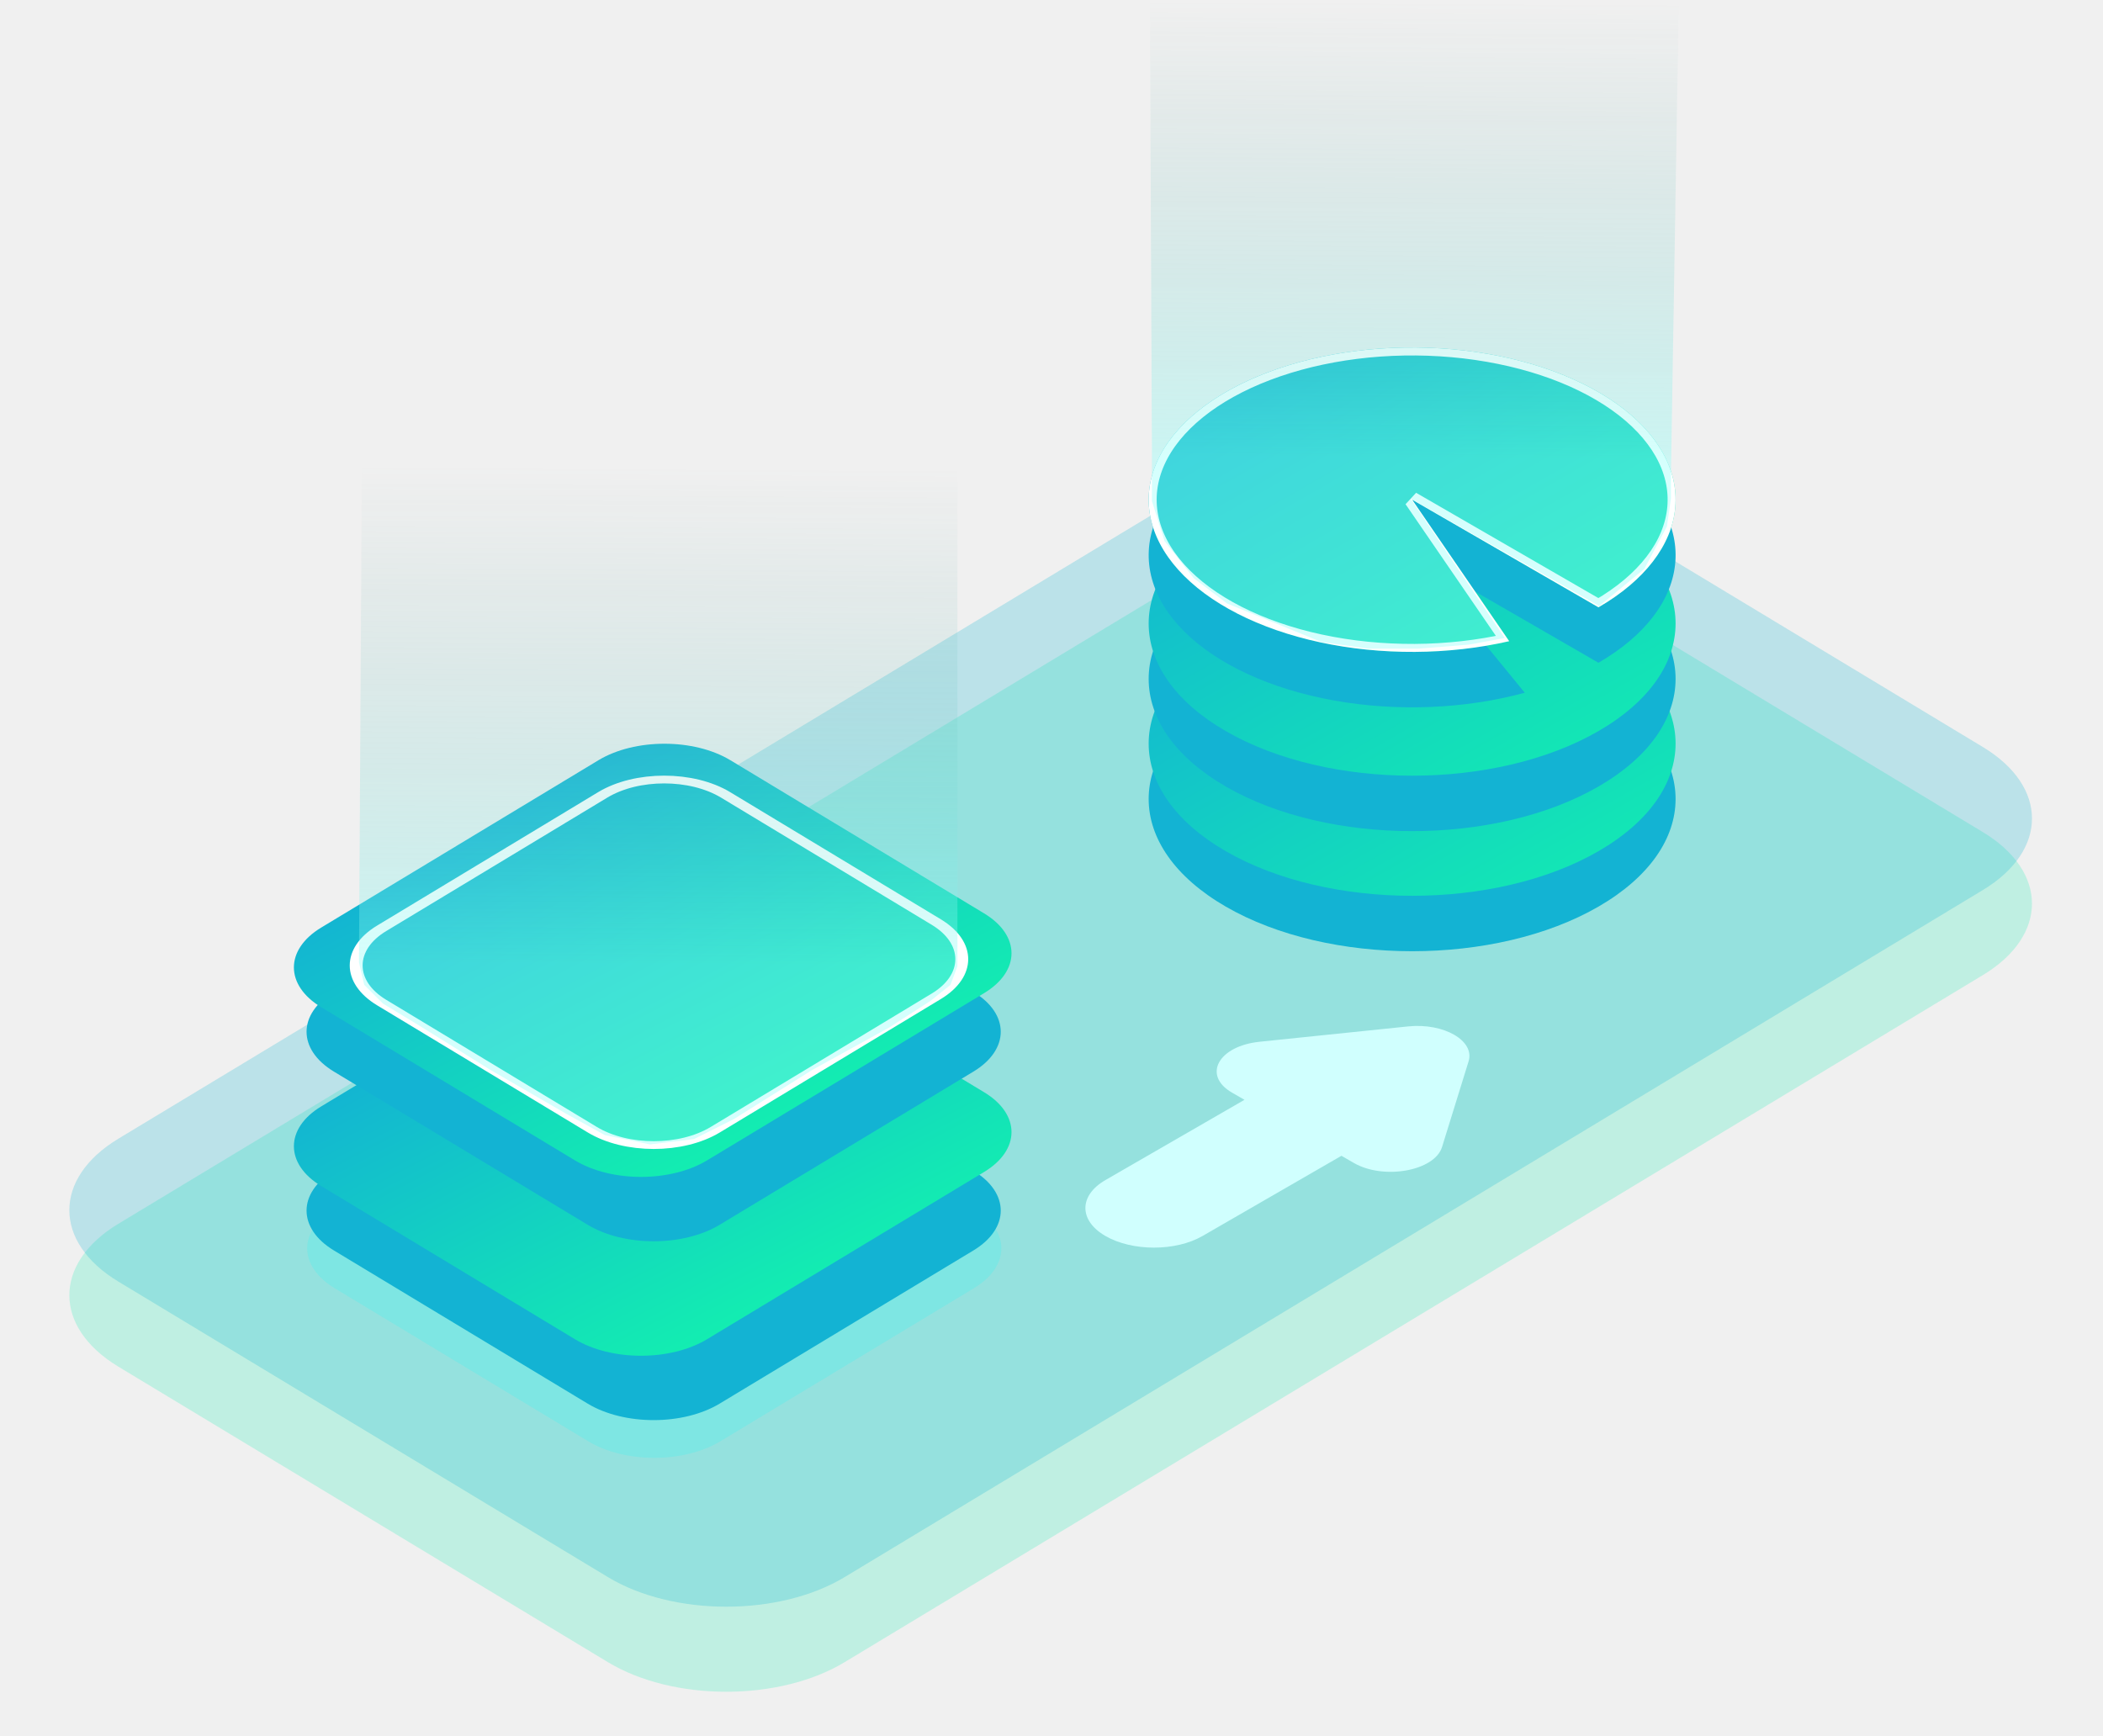
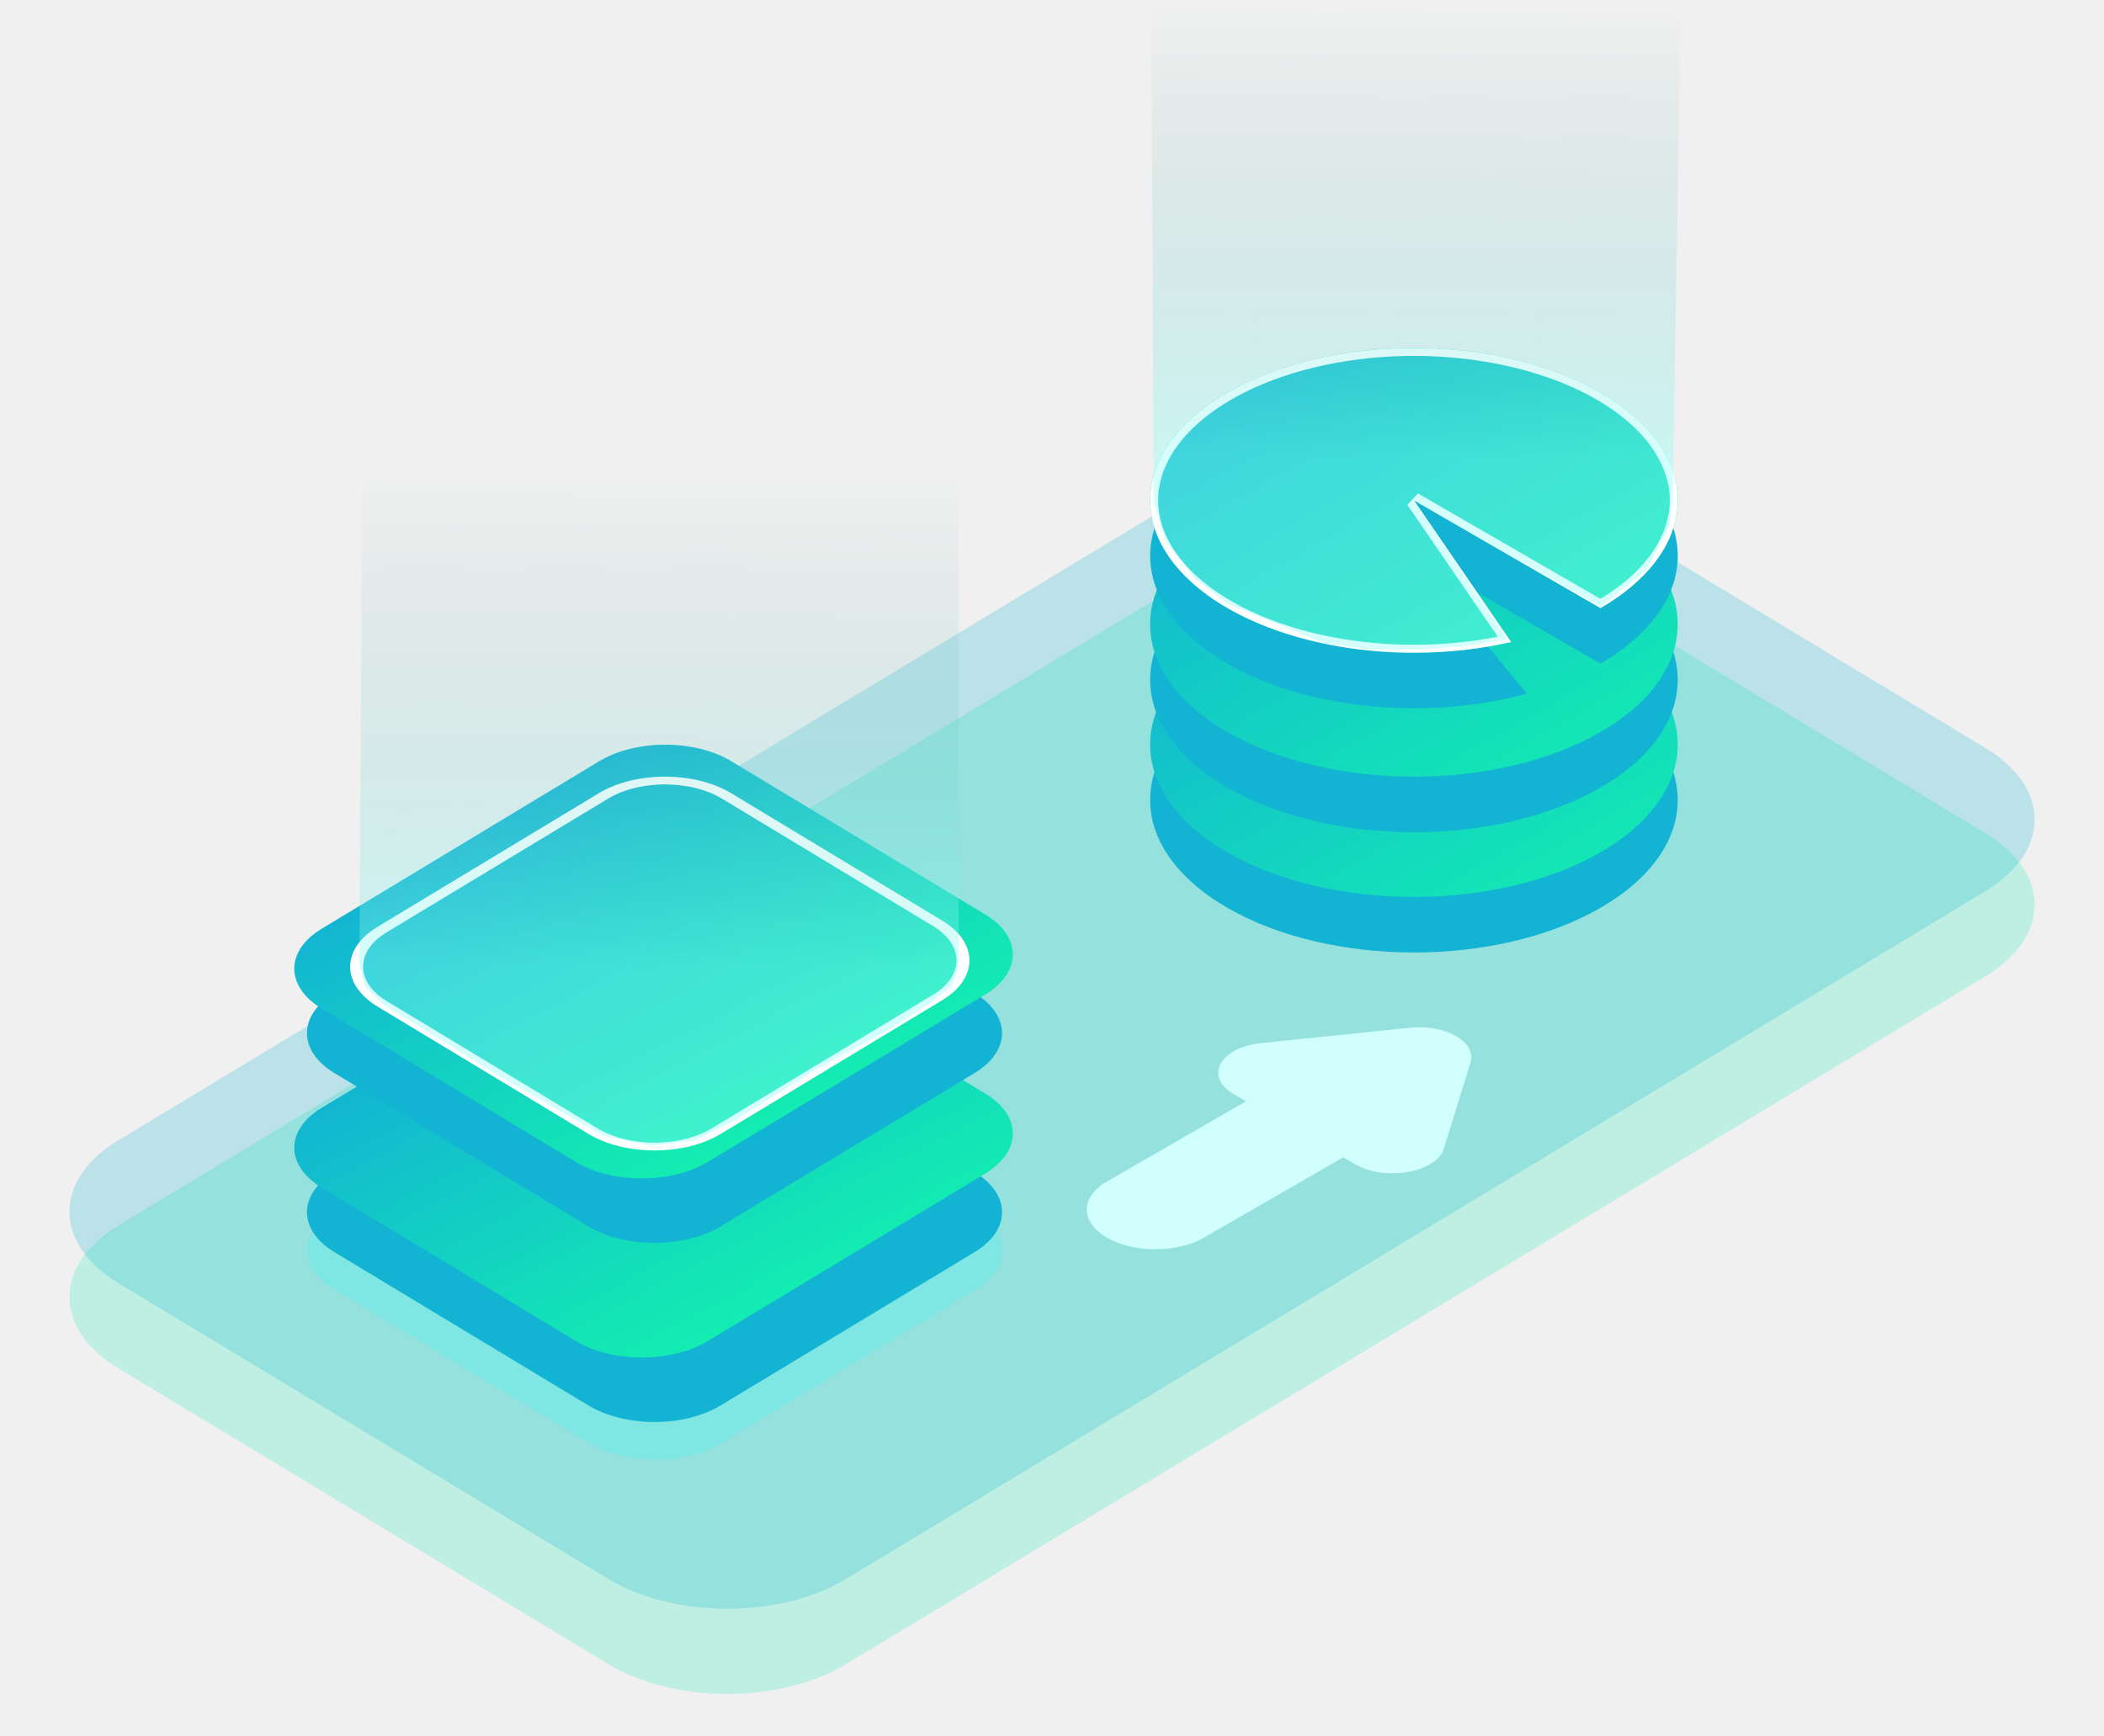
- <svg xmlns="http://www.w3.org/2000/svg" width="791" height="653" viewBox="0 0 791 653" fill="none">
+ <svg xmlns="http://www.w3.org/2000/svg" fill="none" viewBox="0 0 790.36 652.15">
  <rect width="169.486" height="169.486" rx="29" transform="matrix(0.856088 0.516831 -0.856088 0.516831 246.094 382)" fill="url(#paint0_linear_149_8)" />
  <rect width="319.092" height="604.134" rx="52" transform="matrix(0.856088 0.516831 -0.856088 0.516831 517.195 175)" fill="url(#paint1_linear_149_8)" />
  <rect width="319.092" height="604.134" rx="52" transform="matrix(0.856088 0.516831 -0.856088 0.516831 517.195 143)" fill="url(#paint2_linear_149_8)" />
  <circle cx="80.927" cy="80.927" r="80.927" transform="matrix(0.865855 0.500294 -0.865855 0.500294 531.141 219.6)" fill="url(#paint3_linear_149_8)" />
  <circle cx="80.927" cy="80.927" r="80.927" transform="matrix(0.865855 0.500294 -0.865855 0.500294 531.141 198.748)" fill="url(#paint4_linear_149_8)" />
  <circle cx="80.927" cy="80.927" r="80.927" transform="matrix(0.865855 0.500294 -0.865855 0.500294 531.141 174.421)" fill="url(#paint5_linear_149_8)" />
  <circle cx="80.927" cy="80.927" r="80.927" transform="matrix(0.865855 0.500294 -0.865855 0.500294 531.141 153.569)" fill="url(#paint6_linear_149_8)" />
  <path d="M601.22 249.314C618.762 239.178 629.087 225.608 630.152 211.286C631.218 196.964 622.947 182.933 606.975 171.964C591.002 160.995 568.49 153.887 543.887 152.044C519.283 150.201 494.378 153.758 474.093 162.012C453.809 170.265 439.62 182.615 434.331 196.62C429.042 210.626 433.038 225.268 445.528 237.654C458.019 250.039 478.095 259.267 501.791 263.514C525.487 267.761 551.078 266.717 573.506 260.59L531.148 208.827L601.22 249.314Z" fill="url(#paint7_linear_149_8)" />
  <path d="M601.22 228.462C618.568 218.438 628.864 205.052 630.115 190.895C631.366 176.737 623.483 162.815 607.992 151.822C592.501 140.829 570.504 133.547 546.256 131.386C522.009 129.225 497.236 132.338 476.732 140.122C456.228 147.907 441.45 159.809 435.26 173.527C429.069 187.244 431.905 201.8 443.219 214.379C454.533 226.958 473.52 236.664 496.506 241.62C519.492 246.575 544.843 246.428 567.652 241.206L531.148 187.975L601.22 228.462Z" fill="url(#paint8_linear_149_8)" />
  <mask id="path-10-inside-1_149_8" fill="white">
    <path d="M601.22 228.462C618.568 218.438 628.864 205.052 630.115 190.895C631.366 176.737 623.483 162.815 607.992 151.822C592.501 140.829 570.504 133.547 546.256 131.386C522.009 129.225 497.236 132.338 476.732 140.122C456.228 147.907 441.45 159.809 435.26 173.527C429.069 187.244 431.905 201.8 443.219 214.379C454.533 226.958 473.52 236.664 496.506 241.62C519.492 246.575 544.843 246.428 567.652 241.206L531.148 187.975L601.22 228.462Z" />
  </mask>
  <path d="M601.22 228.462C618.568 218.438 628.864 205.052 630.115 190.895C631.366 176.737 623.483 162.815 607.992 151.822C592.501 140.829 570.504 133.547 546.256 131.386C522.009 129.225 497.236 132.338 476.732 140.122C456.228 147.907 441.45 159.809 435.26 173.527C429.069 187.244 431.905 201.8 443.219 214.379C454.533 226.958 473.52 236.664 496.506 241.62C519.492 246.575 544.843 246.428 567.652 241.206L531.148 187.975L601.22 228.462Z" stroke="white" stroke-width="6" mask="url(#path-10-inside-1_149_8)" />
  <rect width="169.486" height="169.486" rx="29" transform="matrix(0.856088 0.516831 -0.856088 0.516831 245.859 367.809)" fill="url(#paint9_linear_149_8)" />
  <rect width="169.486" height="179.777" rx="29" transform="matrix(0.856088 0.516831 -0.856088 0.516831 249.906 338.277)" fill="url(#paint10_linear_149_8)" />
  <rect width="169.486" height="169.486" rx="29" transform="matrix(0.856088 0.516831 -0.856088 0.516831 245.859 300.532)" fill="url(#paint11_linear_149_8)" />
  <rect width="169.486" height="179.777" rx="29" transform="matrix(0.856088 0.516831 -0.856088 0.516831 249.906 271)" fill="url(#paint12_linear_149_8)" />
  <g style="mix-blend-mode:screen">
    <rect y="2.067" width="146.573" height="151.136" rx="27" transform="matrix(0.856088 0.516831 -0.856088 0.516831 251.582 283.999)" stroke="white" stroke-width="4" />
  </g>
  <path d="M360.117 363.5L357.5 370.5L350 376.5L334.5 386.5L305.499 402.5L275.999 421L260.999 428.5L244.499 430.5L227.499 427L212.999 419L184.499 402.5L158 386L144 377.5L137 370.5L135.02 361.995L136.121 174.998L360.117 176.316L360.117 363.5Z" fill="url(#paint13_linear_149_8)" />
  <path d="M628.5 178L628.494 187.5L626.994 198L618.494 214L601.494 228L530.494 187.5L565.994 240L552.494 242.5L533.494 244L514.494 244L497.003 241.501L461.519 227.002L449 217.5L438 203.5L433.27 188.5L433.27 179.37L433.27 171.5L432.523 0.002L631.417 1.172L628.5 178Z" fill="url(#paint14_linear_149_8)" />
  <g style="mix-blend-mode:screen">
    <path fill-rule="evenodd" clip-rule="evenodd" d="M552.383 399.244C554.785 391.491 543.072 384.728 529.643 386.115L473.797 391.882C458.212 393.491 452.195 404.555 463.391 411.019L468.08 413.726L415.806 443.906C405.733 449.722 405.733 459.151 415.806 464.967C425.88 470.783 442.212 470.783 452.286 464.967L504.559 434.787L509.248 437.495C520.444 443.958 539.607 440.485 542.395 431.487L552.383 399.244Z" fill="#8DFFF8" />
  </g>
  <defs>
    <linearGradient id="paint0_linear_149_8" x1="109.513" y1="4.75522e-06" x2="38.396" y2="159.889" gradientUnits="userSpaceOnUse">
      <stop offset="1" stop-color="#A4FFFE" stop-opacity="0.51" />
    </linearGradient>
    <linearGradient id="paint1_linear_149_8" x1="323.156" y1="398.394" x2="-11.565" y2="384.336" gradientUnits="userSpaceOnUse">
      <stop offset="1" stop-color="#13EDB1" stop-opacity="0.22" />
    </linearGradient>
    <linearGradient id="paint2_linear_149_8" x1="323.156" y1="398.394" x2="-11.565" y2="384.336" gradientUnits="userSpaceOnUse">
      <stop offset="1" stop-color="#13B3D3" stop-opacity="0.24" />
    </linearGradient>
    <linearGradient id="paint3_linear_149_8" x1="80.927" y1="0" x2="80.927" y2="161.854" gradientUnits="userSpaceOnUse">
      <stop offset="1" stop-color="#13B3D3" />
    </linearGradient>
    <linearGradient id="paint4_linear_149_8" x1="188.008" y1="161.854" x2="-27.291" y2="160.327" gradientUnits="userSpaceOnUse">
      <stop stop-color="#13EDB1" />
      <stop offset="1" stop-color="#13B3D3" />
    </linearGradient>
    <linearGradient id="paint5_linear_149_8" x1="80.927" y1="0" x2="80.927" y2="161.854" gradientUnits="userSpaceOnUse">
      <stop offset="1" stop-color="#13B3D3" />
    </linearGradient>
    <linearGradient id="paint6_linear_149_8" x1="188.008" y1="161.854" x2="-27.291" y2="160.327" gradientUnits="userSpaceOnUse">
      <stop stop-color="#13EDB1" />
      <stop offset="1" stop-color="#13B3D3" />
    </linearGradient>
    <linearGradient id="paint7_linear_149_8" x1="601.22" y1="168.339" x2="531.066" y2="289.754" gradientUnits="userSpaceOnUse">
      <stop offset="1" stop-color="#13B3D3" />
    </linearGradient>
    <linearGradient id="paint8_linear_149_8" x1="553.794" y1="282.034" x2="461.789" y2="120.526" gradientUnits="userSpaceOnUse">
      <stop stop-color="#13EDB1" />
      <stop offset="1" stop-color="#13B3D3" />
    </linearGradient>
    <linearGradient id="paint9_linear_149_8" x1="109.513" y1="4.75522e-06" x2="38.396" y2="159.889" gradientUnits="userSpaceOnUse">
      <stop offset="1" stop-color="#13B3D3" />
    </linearGradient>
    <linearGradient id="paint10_linear_149_8" x1="171.645" y1="118.553" x2="-5.461" y2="105.277" gradientUnits="userSpaceOnUse">
      <stop stop-color="#13EDB1" />
      <stop offset="1" stop-color="#13B3D3" />
    </linearGradient>
    <linearGradient id="paint11_linear_149_8" x1="109.513" y1="4.75522e-06" x2="38.396" y2="159.889" gradientUnits="userSpaceOnUse">
      <stop offset="1" stop-color="#13B3D3" />
    </linearGradient>
    <linearGradient id="paint12_linear_149_8" x1="171.645" y1="118.553" x2="-5.461" y2="105.277" gradientUnits="userSpaceOnUse">
      <stop stop-color="#13EDB1" />
      <stop offset="1" stop-color="#13B3D3" />
    </linearGradient>
    <linearGradient id="paint13_linear_149_8" x1="247.002" y1="362.656" x2="248.102" y2="175.659" gradientUnits="userSpaceOnUse">
      <stop stop-color="#8DFFF8" stop-opacity="0.37" />
      <stop offset="1" stop-color="#559995" stop-opacity="0" />
    </linearGradient>
    <linearGradient id="paint14_linear_149_8" x1="530.927" y1="172.152" x2="531.936" y2="0.587" gradientUnits="userSpaceOnUse">
      <stop stop-color="#8DFFF8" stop-opacity="0.37" />
      <stop offset="1" stop-color="#559995" stop-opacity="0" />
    </linearGradient>
  </defs>
</svg>
